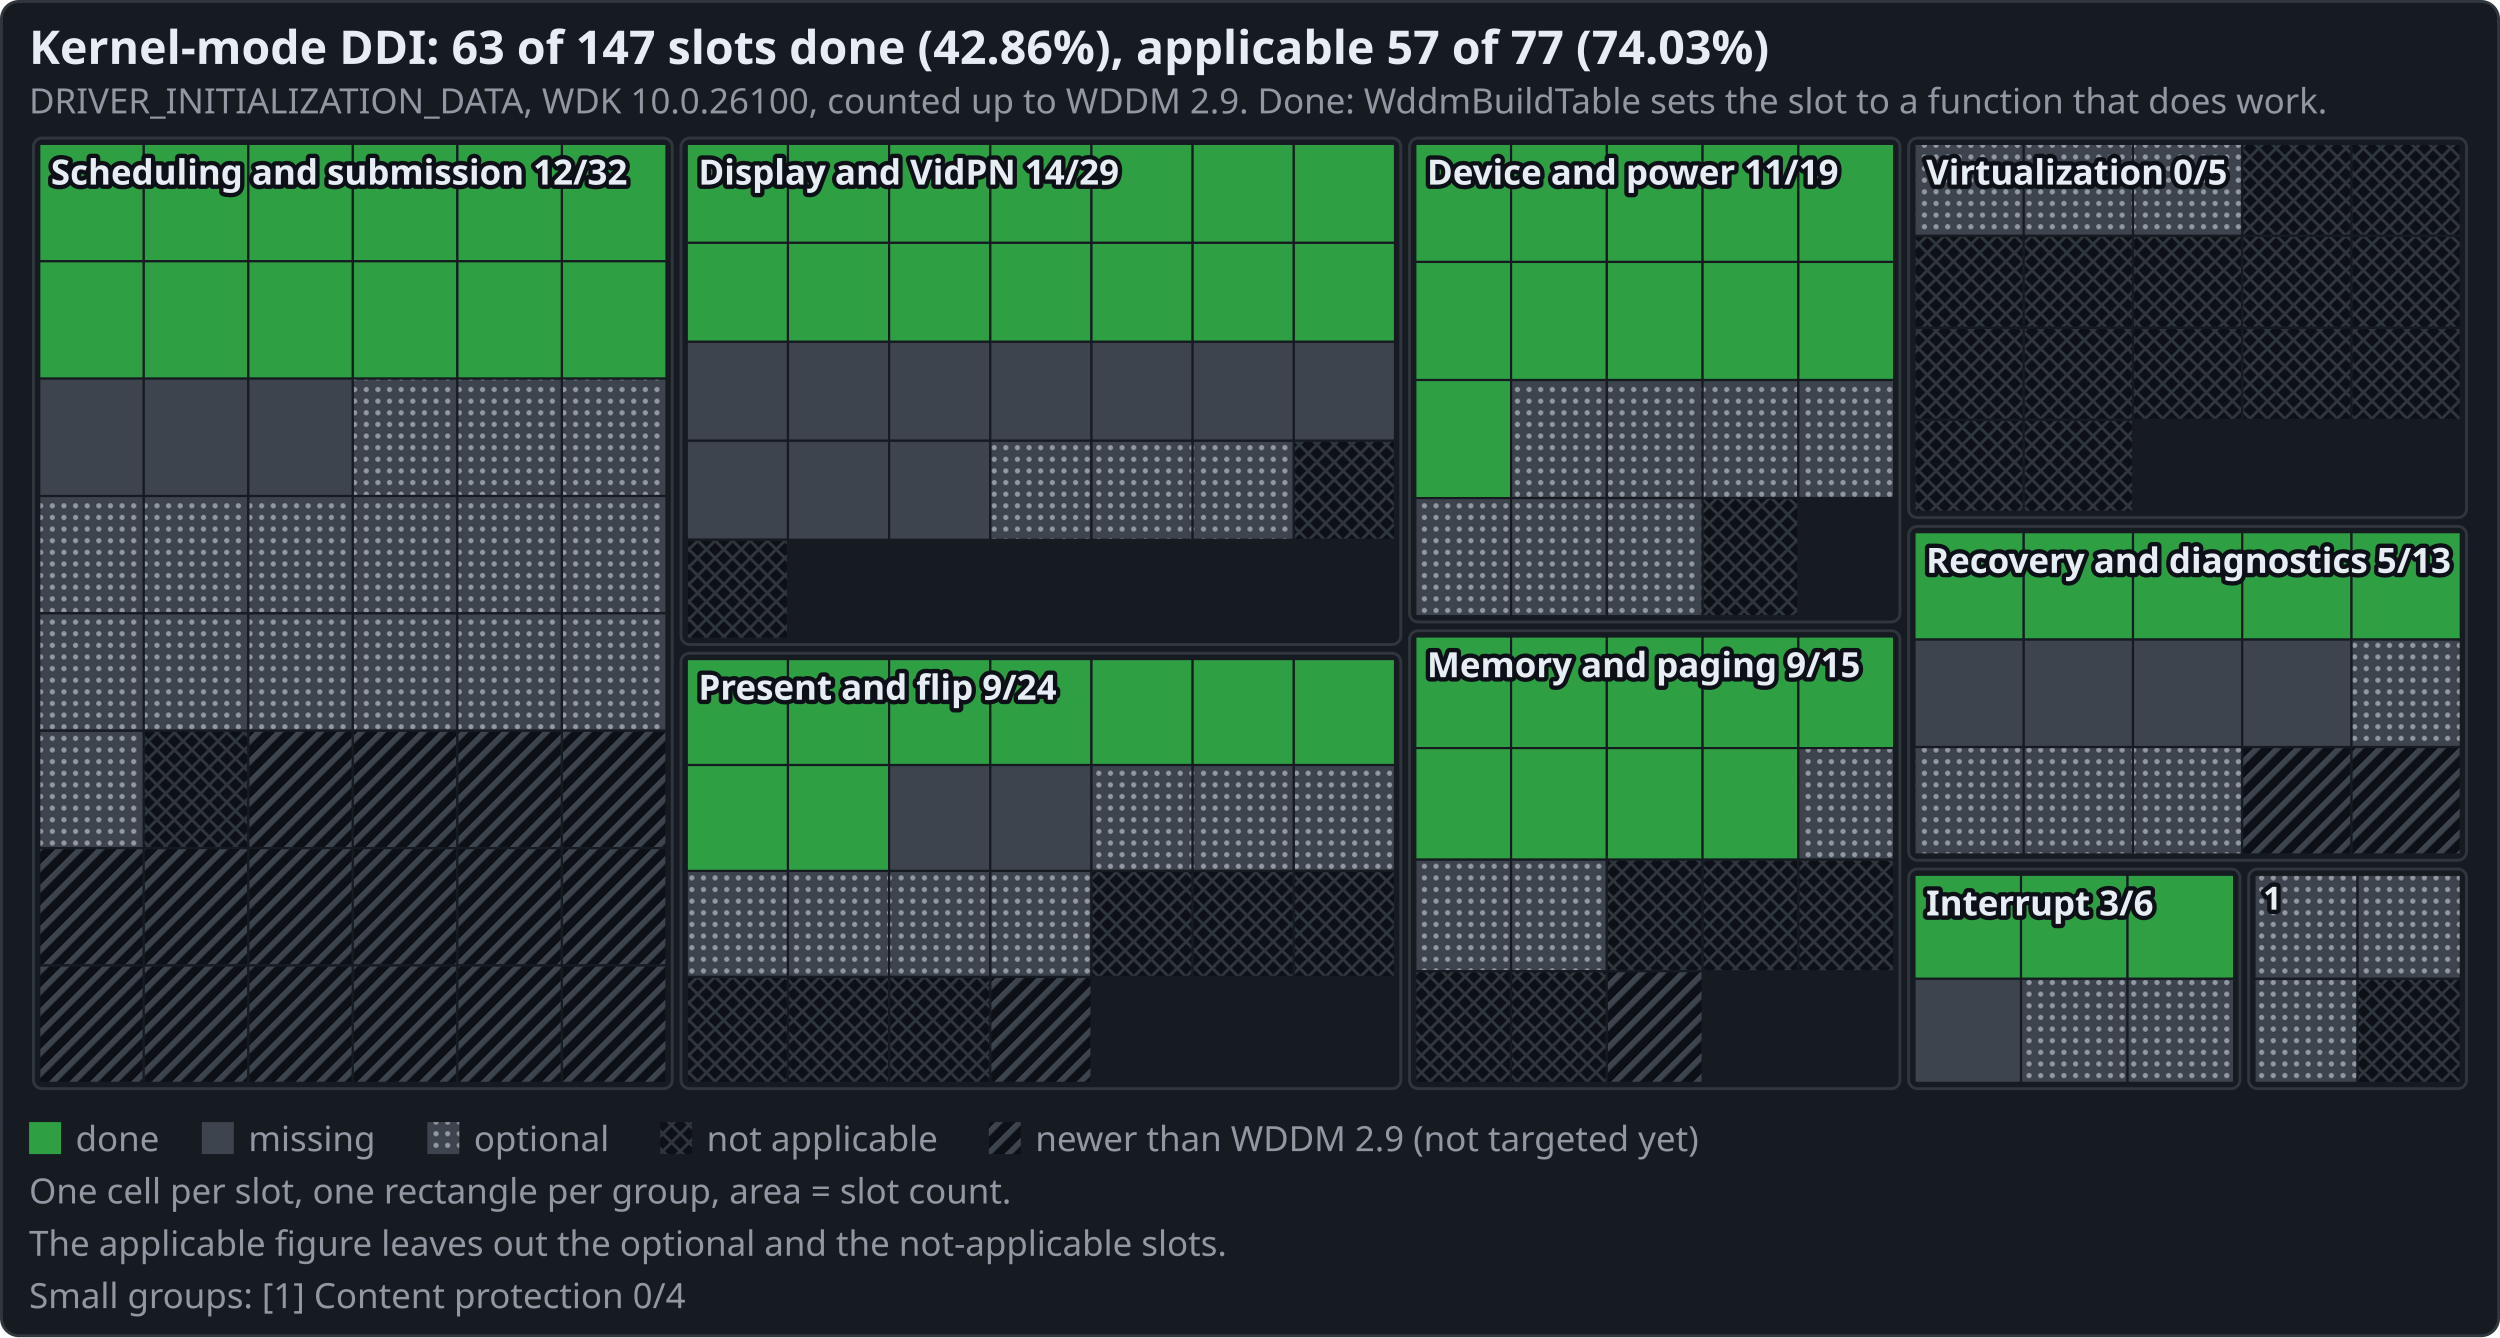
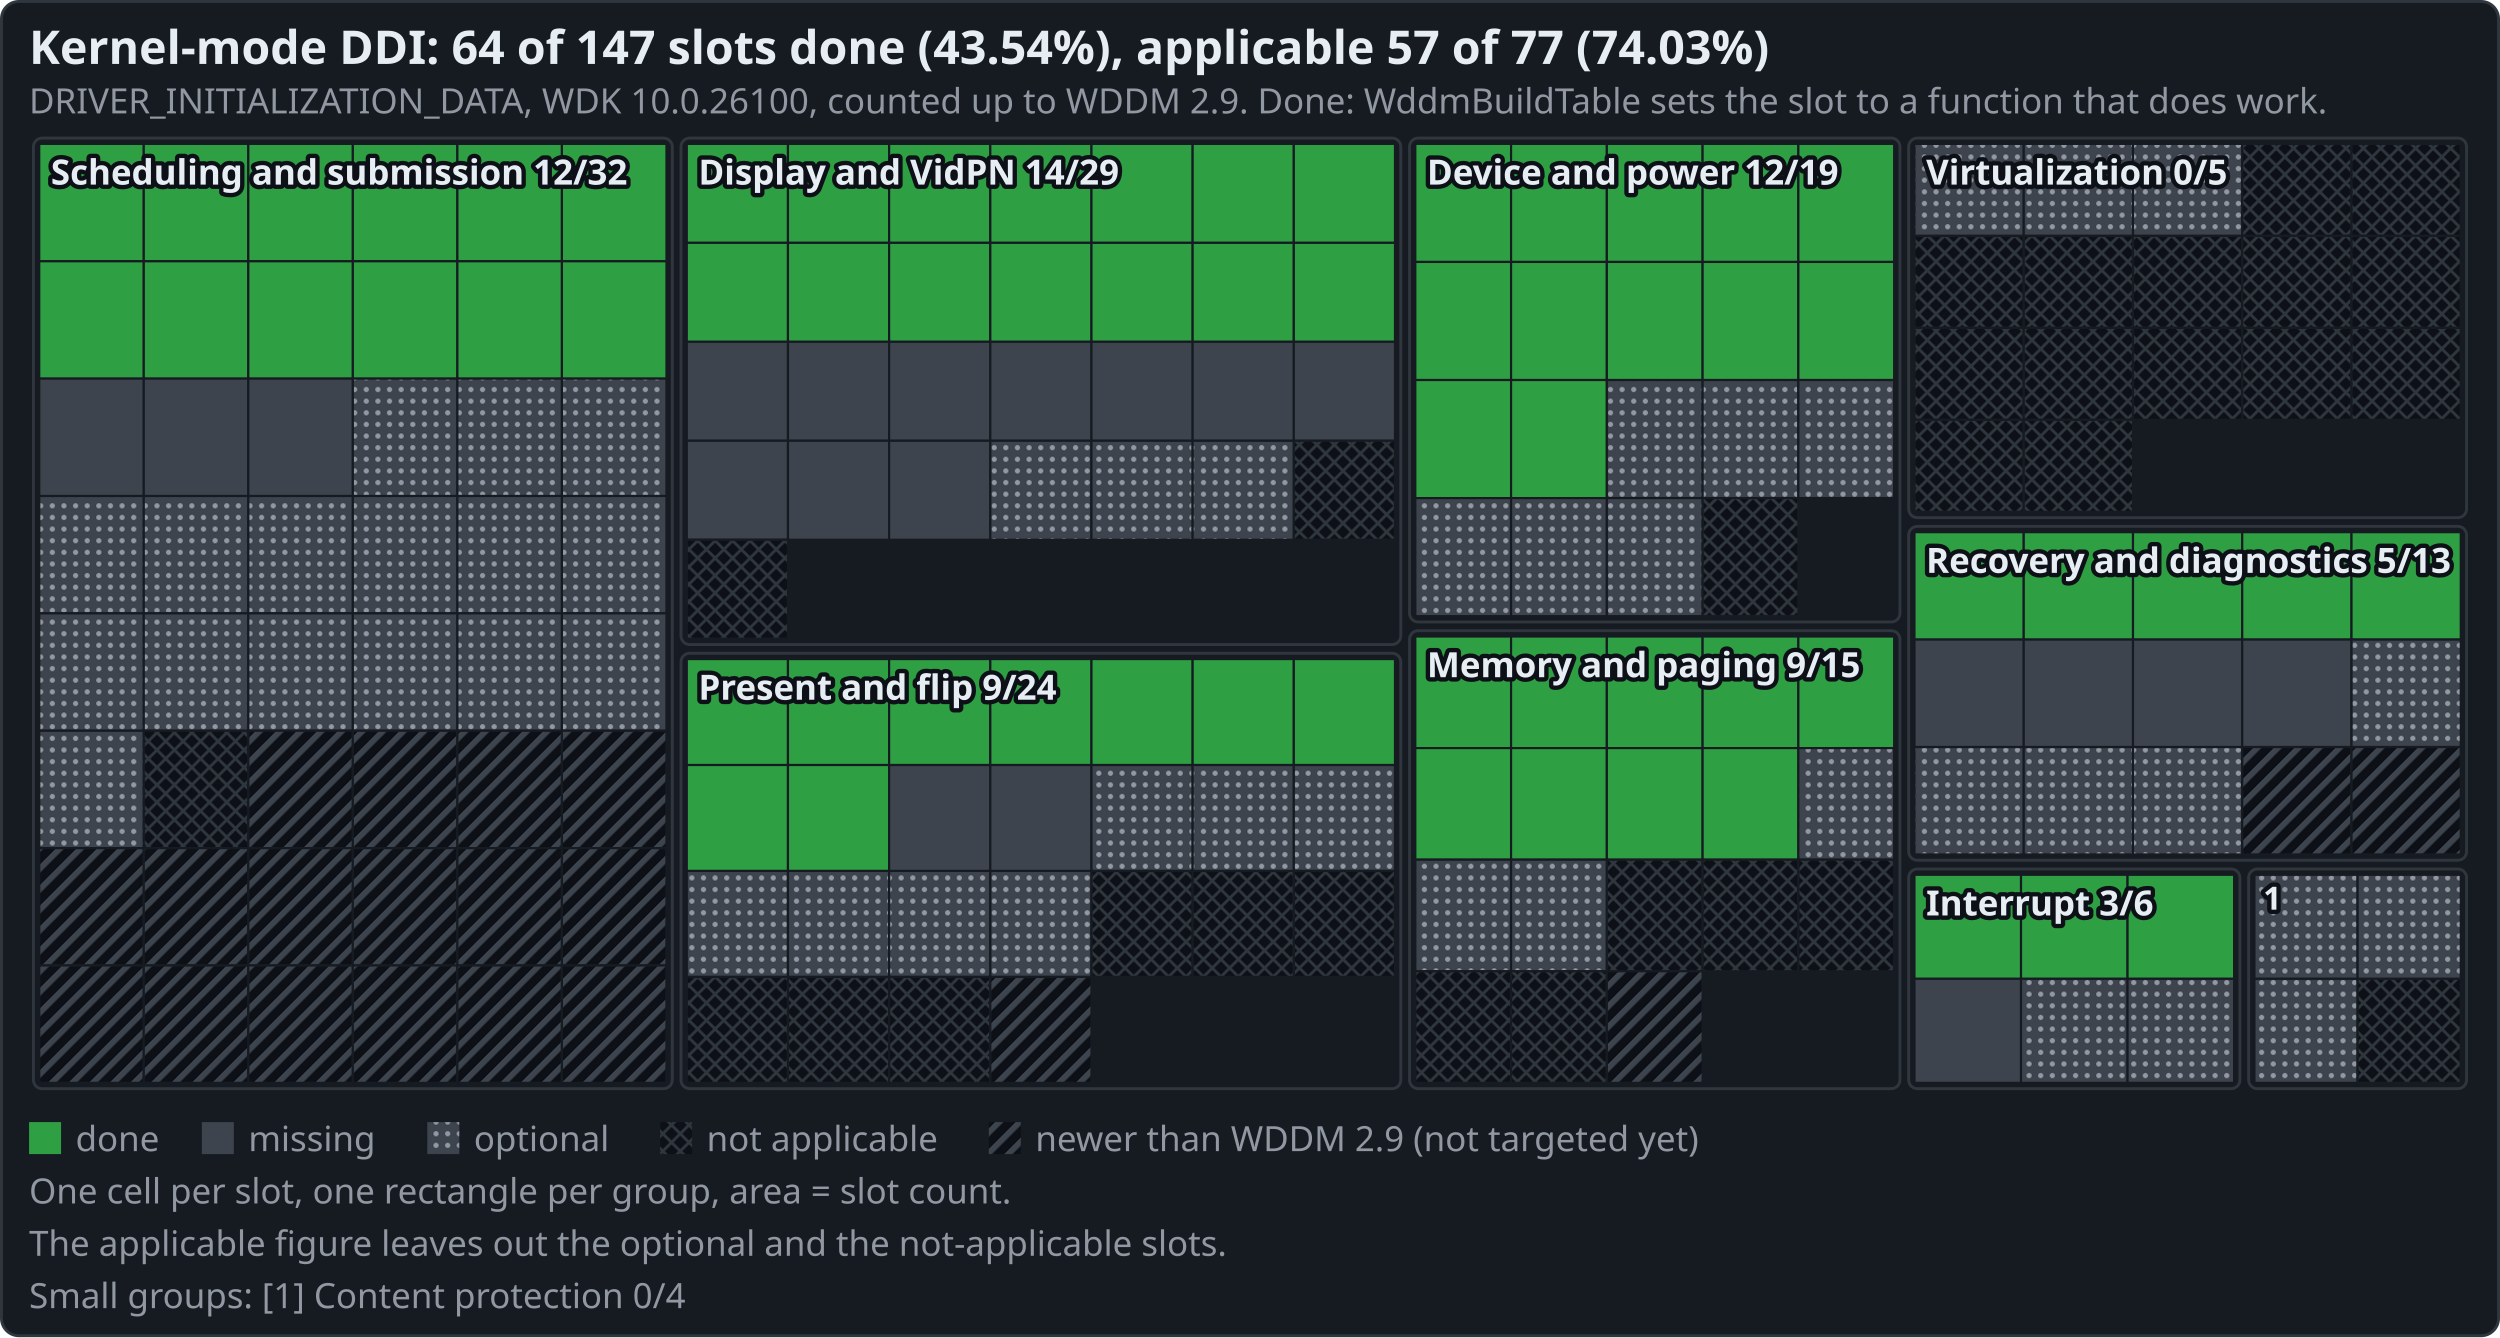
- <svg xmlns="http://www.w3.org/2000/svg" width="860" height="460" viewBox="0 0 860 460" role="img" aria-label="Kernel-mode DDI: 63 of 147 slots done (42.86%), applicable 57 of 77 (74.03%)" font-family="-apple-system,BlinkMacSystemFont,'Segoe UI','Noto Sans',Helvetica,Arial,sans-serif">
+ <svg xmlns="http://www.w3.org/2000/svg" width="860" height="460" viewBox="0 0 860 460" role="img" aria-label="Kernel-mode DDI: 64 of 147 slots done (43.54%), applicable 57 of 77 (74.03%)" font-family="-apple-system,BlinkMacSystemFont,'Segoe UI','Noto Sans',Helvetica,Arial,sans-serif">
  <defs>
    <pattern id="newer" width="5" height="5" patternUnits="userSpaceOnUse" patternTransform="rotate(45)">
      <rect width="5" height="5" fill="#0d1117" />
      <rect width="2" height="5" fill="#3d444d" />
    </pattern>
    <pattern id="optional" width="4" height="4" patternUnits="userSpaceOnUse">
      <rect width="4" height="4" fill="#3d444d" />
      <circle cx="2" cy="2" r="0.9" fill="#9198a1" />
    </pattern>
    <pattern id="na" width="6" height="6" patternUnits="userSpaceOnUse">
      <rect width="6" height="6" fill="#0d1117" />
      <path d="M0 0L6 6M6 0L0 6" stroke="#30363d" stroke-width="1" />
    </pattern>
  </defs>
  <rect x="0.5" y="0.5" width="859" height="459" rx="6" fill="#161b22" stroke="#30363d" />
-   <text x="10" y="22" font-size="16" font-weight="600" fill="#e6edf3">Kernel-mode DDI: 63 of 147 slots done (42.86%), applicable 57 of 77 (74.03%)</text>
+   <text x="10" y="22" font-size="16" font-weight="600" fill="#e6edf3">Kernel-mode DDI: 64 of 147 slots done (43.54%), applicable 57 of 77 (74.03%)</text>
  <text x="10" y="39" font-size="12" fill="#9198a1">DRIVER_INITIALIZATION_DATA, WDK 10.0.26100, counted up to WDDM 2.9. Done: WddmBuildTable sets the slot to a function that does work.</text>
  <rect x="11.5" y="47.5" width="219.76" height="327" rx="3" fill="#161b22" stroke="#30363d" />
  <g>
    <rect x="13.5" y="49.5" width="35.96" height="40.38" fill="#2ea043" stroke="#161b22" stroke-width="0.75" />
    <rect x="49.46" y="49.5" width="35.96" height="40.38" fill="#2ea043" stroke="#161b22" stroke-width="0.75" />
    <rect x="85.42" y="49.5" width="35.96" height="40.38" fill="#2ea043" stroke="#161b22" stroke-width="0.75" />
    <rect x="121.38" y="49.5" width="35.96" height="40.38" fill="#2ea043" stroke="#161b22" stroke-width="0.75" />
    <rect x="157.34" y="49.5" width="35.96" height="40.38" fill="#2ea043" stroke="#161b22" stroke-width="0.75" />
    <rect x="193.3" y="49.5" width="35.96" height="40.38" fill="#2ea043" stroke="#161b22" stroke-width="0.75" />
    <rect x="13.5" y="89.88" width="35.96" height="40.38" fill="#2ea043" stroke="#161b22" stroke-width="0.75" />
    <rect x="49.46" y="89.88" width="35.96" height="40.38" fill="#2ea043" stroke="#161b22" stroke-width="0.75" />
    <rect x="85.42" y="89.88" width="35.96" height="40.38" fill="#2ea043" stroke="#161b22" stroke-width="0.75" />
    <rect x="121.38" y="89.88" width="35.96" height="40.38" fill="#2ea043" stroke="#161b22" stroke-width="0.75" />
    <rect x="157.34" y="89.88" width="35.96" height="40.38" fill="#2ea043" stroke="#161b22" stroke-width="0.75" />
    <rect x="193.3" y="89.88" width="35.96" height="40.38" fill="#2ea043" stroke="#161b22" stroke-width="0.75" />
    <rect x="13.5" y="130.25" width="35.96" height="40.38" fill="#3d444d" stroke="#161b22" stroke-width="0.75" />
    <rect x="49.46" y="130.25" width="35.96" height="40.38" fill="#3d444d" stroke="#161b22" stroke-width="0.75" />
    <rect x="85.42" y="130.25" width="35.96" height="40.38" fill="#3d444d" stroke="#161b22" stroke-width="0.75" />
    <rect x="121.38" y="130.25" width="35.96" height="40.38" fill="url(#optional)" stroke="#161b22" stroke-width="0.75" />
    <rect x="157.34" y="130.25" width="35.96" height="40.38" fill="url(#optional)" stroke="#161b22" stroke-width="0.75" />
    <rect x="193.3" y="130.25" width="35.96" height="40.38" fill="url(#optional)" stroke="#161b22" stroke-width="0.75" />
    <rect x="13.5" y="170.62" width="35.96" height="40.38" fill="url(#optional)" stroke="#161b22" stroke-width="0.75" />
    <rect x="49.46" y="170.62" width="35.96" height="40.38" fill="url(#optional)" stroke="#161b22" stroke-width="0.75" />
    <rect x="85.42" y="170.62" width="35.96" height="40.38" fill="url(#optional)" stroke="#161b22" stroke-width="0.75" />
    <rect x="121.38" y="170.62" width="35.96" height="40.38" fill="url(#optional)" stroke="#161b22" stroke-width="0.75" />
    <rect x="157.34" y="170.62" width="35.96" height="40.38" fill="url(#optional)" stroke="#161b22" stroke-width="0.75" />
    <rect x="193.3" y="170.62" width="35.96" height="40.38" fill="url(#optional)" stroke="#161b22" stroke-width="0.75" />
    <rect x="13.5" y="211" width="35.96" height="40.38" fill="url(#optional)" stroke="#161b22" stroke-width="0.75" />
    <rect x="49.46" y="211" width="35.96" height="40.38" fill="url(#optional)" stroke="#161b22" stroke-width="0.75" />
    <rect x="85.42" y="211" width="35.96" height="40.38" fill="url(#optional)" stroke="#161b22" stroke-width="0.75" />
    <rect x="121.38" y="211" width="35.96" height="40.38" fill="url(#optional)" stroke="#161b22" stroke-width="0.75" />
    <rect x="157.34" y="211" width="35.96" height="40.38" fill="url(#optional)" stroke="#161b22" stroke-width="0.75" />
    <rect x="193.3" y="211" width="35.96" height="40.38" fill="url(#optional)" stroke="#161b22" stroke-width="0.75" />
    <rect x="13.5" y="251.38" width="35.96" height="40.38" fill="url(#optional)" stroke="#161b22" stroke-width="0.75" />
    <rect x="49.46" y="251.38" width="35.96" height="40.38" fill="url(#na)" stroke="#161b22" stroke-width="0.75" />
    <rect x="85.42" y="251.38" width="35.96" height="40.38" fill="url(#newer)" stroke="#161b22" stroke-width="0.75" />
    <rect x="121.38" y="251.38" width="35.96" height="40.38" fill="url(#newer)" stroke="#161b22" stroke-width="0.75" />
    <rect x="157.34" y="251.38" width="35.96" height="40.38" fill="url(#newer)" stroke="#161b22" stroke-width="0.75" />
    <rect x="193.3" y="251.38" width="35.96" height="40.38" fill="url(#newer)" stroke="#161b22" stroke-width="0.75" />
    <rect x="13.5" y="291.75" width="35.96" height="40.38" fill="url(#newer)" stroke="#161b22" stroke-width="0.75" />
    <rect x="49.46" y="291.75" width="35.96" height="40.38" fill="url(#newer)" stroke="#161b22" stroke-width="0.75" />
    <rect x="85.42" y="291.75" width="35.96" height="40.38" fill="url(#newer)" stroke="#161b22" stroke-width="0.75" />
    <rect x="121.38" y="291.75" width="35.96" height="40.38" fill="url(#newer)" stroke="#161b22" stroke-width="0.75" />
    <rect x="157.34" y="291.75" width="35.96" height="40.38" fill="url(#newer)" stroke="#161b22" stroke-width="0.75" />
    <rect x="193.3" y="291.75" width="35.96" height="40.38" fill="url(#newer)" stroke="#161b22" stroke-width="0.75" />
    <rect x="13.5" y="332.12" width="35.96" height="40.38" fill="url(#newer)" stroke="#161b22" stroke-width="0.75" />
    <rect x="49.46" y="332.12" width="35.96" height="40.38" fill="url(#newer)" stroke="#161b22" stroke-width="0.75" />
    <rect x="85.42" y="332.12" width="35.96" height="40.38" fill="url(#newer)" stroke="#161b22" stroke-width="0.75" />
    <rect x="121.38" y="332.12" width="35.96" height="40.38" fill="url(#newer)" stroke="#161b22" stroke-width="0.75" />
    <rect x="157.34" y="332.12" width="35.96" height="40.38" fill="url(#newer)" stroke="#161b22" stroke-width="0.75" />
    <rect x="193.3" y="332.12" width="35.96" height="40.38" fill="url(#newer)" stroke="#161b22" stroke-width="0.75" />
  </g>
  <text x="17.5" y="63.5" font-size="12" font-weight="600" fill="#e6edf3" stroke="#0d1117" stroke-width="3" stroke-linejoin="round" paint-order="stroke">Scheduling and submission 12/32</text>
  <rect x="234.26" y="47.5" width="247.61" height="174.22" rx="3" fill="#161b22" stroke="#30363d" />
  <g>
    <rect x="236.26" y="49.5" width="34.8" height="34.04" fill="#2ea043" stroke="#161b22" stroke-width="0.75" />
    <rect x="271.06" y="49.5" width="34.8" height="34.04" fill="#2ea043" stroke="#161b22" stroke-width="0.75" />
    <rect x="305.86" y="49.5" width="34.8" height="34.04" fill="#2ea043" stroke="#161b22" stroke-width="0.75" />
    <rect x="340.67" y="49.5" width="34.8" height="34.04" fill="#2ea043" stroke="#161b22" stroke-width="0.75" />
    <rect x="375.47" y="49.5" width="34.8" height="34.04" fill="#2ea043" stroke="#161b22" stroke-width="0.75" />
    <rect x="410.27" y="49.5" width="34.8" height="34.04" fill="#2ea043" stroke="#161b22" stroke-width="0.75" />
    <rect x="445.07" y="49.5" width="34.8" height="34.04" fill="#2ea043" stroke="#161b22" stroke-width="0.75" />
    <rect x="236.26" y="83.54" width="34.8" height="34.04" fill="#2ea043" stroke="#161b22" stroke-width="0.75" />
    <rect x="271.06" y="83.54" width="34.8" height="34.04" fill="#2ea043" stroke="#161b22" stroke-width="0.75" />
    <rect x="305.86" y="83.54" width="34.8" height="34.04" fill="#2ea043" stroke="#161b22" stroke-width="0.75" />
    <rect x="340.67" y="83.54" width="34.8" height="34.04" fill="#2ea043" stroke="#161b22" stroke-width="0.75" />
    <rect x="375.47" y="83.54" width="34.8" height="34.04" fill="#2ea043" stroke="#161b22" stroke-width="0.75" />
    <rect x="410.27" y="83.54" width="34.8" height="34.04" fill="#2ea043" stroke="#161b22" stroke-width="0.75" />
    <rect x="445.07" y="83.54" width="34.8" height="34.04" fill="#2ea043" stroke="#161b22" stroke-width="0.75" />
    <rect x="236.26" y="117.59" width="34.8" height="34.04" fill="#3d444d" stroke="#161b22" stroke-width="0.75" />
    <rect x="271.06" y="117.59" width="34.8" height="34.04" fill="#3d444d" stroke="#161b22" stroke-width="0.75" />
    <rect x="305.86" y="117.59" width="34.8" height="34.04" fill="#3d444d" stroke="#161b22" stroke-width="0.75" />
    <rect x="340.67" y="117.59" width="34.8" height="34.04" fill="#3d444d" stroke="#161b22" stroke-width="0.75" />
    <rect x="375.47" y="117.59" width="34.8" height="34.04" fill="#3d444d" stroke="#161b22" stroke-width="0.75" />
    <rect x="410.27" y="117.59" width="34.8" height="34.04" fill="#3d444d" stroke="#161b22" stroke-width="0.75" />
    <rect x="445.07" y="117.59" width="34.8" height="34.04" fill="#3d444d" stroke="#161b22" stroke-width="0.75" />
    <rect x="236.26" y="151.63" width="34.8" height="34.04" fill="#3d444d" stroke="#161b22" stroke-width="0.75" />
    <rect x="271.06" y="151.63" width="34.8" height="34.04" fill="#3d444d" stroke="#161b22" stroke-width="0.75" />
    <rect x="305.86" y="151.63" width="34.8" height="34.04" fill="#3d444d" stroke="#161b22" stroke-width="0.75" />
    <rect x="340.67" y="151.63" width="34.8" height="34.04" fill="url(#optional)" stroke="#161b22" stroke-width="0.75" />
    <rect x="375.47" y="151.63" width="34.8" height="34.04" fill="url(#optional)" stroke="#161b22" stroke-width="0.75" />
    <rect x="410.27" y="151.63" width="34.8" height="34.04" fill="url(#optional)" stroke="#161b22" stroke-width="0.75" />
    <rect x="445.07" y="151.63" width="34.8" height="34.04" fill="url(#na)" stroke="#161b22" stroke-width="0.75" />
    <rect x="236.26" y="185.68" width="34.8" height="34.04" fill="url(#na)" stroke="#161b22" stroke-width="0.75" />
  </g>
  <text x="240.26" y="63.5" font-size="12" font-weight="600" fill="#e6edf3" stroke="#0d1117" stroke-width="3" stroke-linejoin="round" paint-order="stroke">Display and VidPN 14/29</text>
  <rect x="234.26" y="224.72" width="247.61" height="149.78" rx="3" fill="#161b22" stroke="#30363d" />
  <g>
    <rect x="236.26" y="226.72" width="34.8" height="36.44" fill="#2ea043" stroke="#161b22" stroke-width="0.75" />
    <rect x="271.06" y="226.72" width="34.8" height="36.44" fill="#2ea043" stroke="#161b22" stroke-width="0.75" />
    <rect x="305.86" y="226.72" width="34.8" height="36.44" fill="#2ea043" stroke="#161b22" stroke-width="0.75" />
    <rect x="340.67" y="226.72" width="34.8" height="36.44" fill="#2ea043" stroke="#161b22" stroke-width="0.75" />
    <rect x="375.47" y="226.72" width="34.8" height="36.44" fill="#2ea043" stroke="#161b22" stroke-width="0.75" />
    <rect x="410.27" y="226.72" width="34.8" height="36.44" fill="#2ea043" stroke="#161b22" stroke-width="0.75" />
    <rect x="445.07" y="226.72" width="34.8" height="36.44" fill="#2ea043" stroke="#161b22" stroke-width="0.75" />
    <rect x="236.26" y="263.17" width="34.8" height="36.44" fill="#2ea043" stroke="#161b22" stroke-width="0.75" />
    <rect x="271.06" y="263.17" width="34.8" height="36.44" fill="#2ea043" stroke="#161b22" stroke-width="0.75" />
    <rect x="305.86" y="263.17" width="34.8" height="36.44" fill="#3d444d" stroke="#161b22" stroke-width="0.75" />
    <rect x="340.67" y="263.17" width="34.8" height="36.44" fill="#3d444d" stroke="#161b22" stroke-width="0.75" />
    <rect x="375.47" y="263.17" width="34.8" height="36.44" fill="url(#optional)" stroke="#161b22" stroke-width="0.75" />
    <rect x="410.27" y="263.17" width="34.8" height="36.44" fill="url(#optional)" stroke="#161b22" stroke-width="0.75" />
    <rect x="445.07" y="263.17" width="34.8" height="36.44" fill="url(#optional)" stroke="#161b22" stroke-width="0.75" />
    <rect x="236.26" y="299.61" width="34.8" height="36.44" fill="url(#optional)" stroke="#161b22" stroke-width="0.75" />
    <rect x="271.06" y="299.61" width="34.8" height="36.44" fill="url(#optional)" stroke="#161b22" stroke-width="0.75" />
    <rect x="305.86" y="299.61" width="34.8" height="36.44" fill="url(#optional)" stroke="#161b22" stroke-width="0.75" />
    <rect x="340.67" y="299.61" width="34.8" height="36.44" fill="url(#optional)" stroke="#161b22" stroke-width="0.75" />
    <rect x="375.47" y="299.61" width="34.8" height="36.44" fill="url(#na)" stroke="#161b22" stroke-width="0.75" />
    <rect x="410.27" y="299.61" width="34.8" height="36.44" fill="url(#na)" stroke="#161b22" stroke-width="0.75" />
    <rect x="445.07" y="299.61" width="34.8" height="36.44" fill="url(#na)" stroke="#161b22" stroke-width="0.75" />
    <rect x="236.26" y="336.06" width="34.8" height="36.44" fill="url(#na)" stroke="#161b22" stroke-width="0.75" />
    <rect x="271.06" y="336.06" width="34.8" height="36.44" fill="url(#na)" stroke="#161b22" stroke-width="0.75" />
    <rect x="305.86" y="336.06" width="34.8" height="36.44" fill="url(#na)" stroke="#161b22" stroke-width="0.75" />
    <rect x="340.67" y="336.06" width="34.8" height="36.44" fill="url(#newer)" stroke="#161b22" stroke-width="0.75" />
  </g>
  <text x="240.26" y="240.72" font-size="12" font-weight="600" fill="#e6edf3" stroke="#0d1117" stroke-width="3" stroke-linejoin="round" paint-order="stroke">Present and flip 9/24</text>
  <rect x="484.87" y="47.5" width="168.71" height="166.46" rx="3" fill="#161b22" stroke="#30363d" />
  <g>
    <rect x="486.87" y="49.5" width="32.94" height="40.61" fill="#2ea043" stroke="#161b22" stroke-width="0.75" />
    <rect x="519.81" y="49.5" width="32.94" height="40.61" fill="#2ea043" stroke="#161b22" stroke-width="0.75" />
    <rect x="552.76" y="49.5" width="32.94" height="40.61" fill="#2ea043" stroke="#161b22" stroke-width="0.75" />
    <rect x="585.7" y="49.5" width="32.94" height="40.61" fill="#2ea043" stroke="#161b22" stroke-width="0.75" />
    <rect x="618.64" y="49.5" width="32.94" height="40.61" fill="#2ea043" stroke="#161b22" stroke-width="0.75" />
    <rect x="486.87" y="90.11" width="32.94" height="40.61" fill="#2ea043" stroke="#161b22" stroke-width="0.75" />
    <rect x="519.81" y="90.11" width="32.94" height="40.61" fill="#2ea043" stroke="#161b22" stroke-width="0.75" />
    <rect x="552.76" y="90.11" width="32.94" height="40.61" fill="#2ea043" stroke="#161b22" stroke-width="0.75" />
    <rect x="585.7" y="90.11" width="32.94" height="40.61" fill="#2ea043" stroke="#161b22" stroke-width="0.75" />
    <rect x="618.64" y="90.11" width="32.94" height="40.61" fill="#2ea043" stroke="#161b22" stroke-width="0.75" />
    <rect x="486.87" y="130.73" width="32.94" height="40.61" fill="#2ea043" stroke="#161b22" stroke-width="0.75" />
-     <rect x="519.81" y="130.73" width="32.94" height="40.61" fill="url(#optional)" stroke="#161b22" stroke-width="0.75" />
+     <rect x="519.81" y="130.73" width="32.94" height="40.61" fill="#2ea043" stroke="#161b22" stroke-width="0.75" />
    <rect x="552.76" y="130.73" width="32.94" height="40.61" fill="url(#optional)" stroke="#161b22" stroke-width="0.75" />
    <rect x="585.7" y="130.73" width="32.94" height="40.61" fill="url(#optional)" stroke="#161b22" stroke-width="0.75" />
    <rect x="618.64" y="130.73" width="32.94" height="40.61" fill="url(#optional)" stroke="#161b22" stroke-width="0.75" />
    <rect x="486.87" y="171.34" width="32.94" height="40.61" fill="url(#optional)" stroke="#161b22" stroke-width="0.75" />
    <rect x="519.81" y="171.34" width="32.94" height="40.61" fill="url(#optional)" stroke="#161b22" stroke-width="0.75" />
    <rect x="552.76" y="171.34" width="32.94" height="40.61" fill="url(#optional)" stroke="#161b22" stroke-width="0.75" />
    <rect x="585.7" y="171.34" width="32.94" height="40.61" fill="url(#na)" stroke="#161b22" stroke-width="0.75" />
  </g>
-   <text x="490.87" y="63.5" font-size="12" font-weight="600" fill="#e6edf3" stroke="#0d1117" stroke-width="3" stroke-linejoin="round" paint-order="stroke">Device and power 11/19</text>
+   <text x="490.87" y="63.5" font-size="12" font-weight="600" fill="#e6edf3" stroke="#0d1117" stroke-width="3" stroke-linejoin="round" paint-order="stroke">Device and power 12/19</text>
  <rect x="484.87" y="216.96" width="168.71" height="157.54" rx="3" fill="#161b22" stroke="#30363d" />
  <g>
    <rect x="486.87" y="218.96" width="32.94" height="38.39" fill="#2ea043" stroke="#161b22" stroke-width="0.75" />
    <rect x="519.81" y="218.96" width="32.94" height="38.39" fill="#2ea043" stroke="#161b22" stroke-width="0.75" />
    <rect x="552.76" y="218.96" width="32.94" height="38.39" fill="#2ea043" stroke="#161b22" stroke-width="0.75" />
    <rect x="585.7" y="218.96" width="32.94" height="38.39" fill="#2ea043" stroke="#161b22" stroke-width="0.75" />
    <rect x="618.64" y="218.96" width="32.94" height="38.39" fill="#2ea043" stroke="#161b22" stroke-width="0.75" />
    <rect x="486.87" y="257.34" width="32.94" height="38.39" fill="#2ea043" stroke="#161b22" stroke-width="0.75" />
    <rect x="519.81" y="257.34" width="32.94" height="38.39" fill="#2ea043" stroke="#161b22" stroke-width="0.75" />
    <rect x="552.76" y="257.34" width="32.94" height="38.39" fill="#2ea043" stroke="#161b22" stroke-width="0.75" />
    <rect x="585.7" y="257.34" width="32.94" height="38.39" fill="#2ea043" stroke="#161b22" stroke-width="0.75" />
    <rect x="618.64" y="257.34" width="32.94" height="38.39" fill="url(#optional)" stroke="#161b22" stroke-width="0.75" />
    <rect x="486.87" y="295.73" width="32.94" height="38.39" fill="url(#optional)" stroke="#161b22" stroke-width="0.75" />
    <rect x="519.81" y="295.73" width="32.94" height="38.39" fill="url(#optional)" stroke="#161b22" stroke-width="0.75" />
    <rect x="552.76" y="295.73" width="32.94" height="38.39" fill="url(#na)" stroke="#161b22" stroke-width="0.75" />
    <rect x="585.7" y="295.73" width="32.94" height="38.39" fill="url(#na)" stroke="#161b22" stroke-width="0.75" />
    <rect x="618.64" y="295.73" width="32.94" height="38.39" fill="url(#na)" stroke="#161b22" stroke-width="0.75" />
    <rect x="486.87" y="334.11" width="32.94" height="38.39" fill="url(#na)" stroke="#161b22" stroke-width="0.75" />
    <rect x="519.81" y="334.11" width="32.94" height="38.39" fill="url(#na)" stroke="#161b22" stroke-width="0.75" />
    <rect x="552.76" y="334.11" width="32.94" height="38.39" fill="url(#newer)" stroke="#161b22" stroke-width="0.75" />
  </g>
  <text x="490.87" y="232.96" font-size="12" font-weight="600" fill="#e6edf3" stroke="#0d1117" stroke-width="3" stroke-linejoin="round" paint-order="stroke">Memory and paging 9/15</text>
  <rect x="656.58" y="47.5" width="191.92" height="130.57" rx="3" fill="#161b22" stroke="#30363d" />
  <g>
    <rect x="658.58" y="49.5" width="37.58" height="31.64" fill="url(#optional)" stroke="#161b22" stroke-width="0.75" />
    <rect x="696.17" y="49.5" width="37.58" height="31.64" fill="url(#optional)" stroke="#161b22" stroke-width="0.75" />
    <rect x="733.75" y="49.5" width="37.58" height="31.64" fill="url(#optional)" stroke="#161b22" stroke-width="0.75" />
    <rect x="771.33" y="49.5" width="37.58" height="31.64" fill="url(#na)" stroke="#161b22" stroke-width="0.75" />
    <rect x="808.92" y="49.5" width="37.58" height="31.64" fill="url(#na)" stroke="#161b22" stroke-width="0.75" />
    <rect x="658.58" y="81.14" width="37.58" height="31.64" fill="url(#na)" stroke="#161b22" stroke-width="0.75" />
    <rect x="696.17" y="81.14" width="37.58" height="31.64" fill="url(#na)" stroke="#161b22" stroke-width="0.75" />
    <rect x="733.75" y="81.14" width="37.58" height="31.64" fill="url(#na)" stroke="#161b22" stroke-width="0.75" />
    <rect x="771.33" y="81.14" width="37.58" height="31.64" fill="url(#na)" stroke="#161b22" stroke-width="0.75" />
    <rect x="808.92" y="81.14" width="37.58" height="31.64" fill="url(#na)" stroke="#161b22" stroke-width="0.75" />
    <rect x="658.58" y="112.79" width="37.58" height="31.64" fill="url(#na)" stroke="#161b22" stroke-width="0.75" />
    <rect x="696.17" y="112.79" width="37.58" height="31.64" fill="url(#na)" stroke="#161b22" stroke-width="0.75" />
    <rect x="733.75" y="112.79" width="37.58" height="31.64" fill="url(#na)" stroke="#161b22" stroke-width="0.75" />
    <rect x="771.33" y="112.79" width="37.58" height="31.64" fill="url(#na)" stroke="#161b22" stroke-width="0.75" />
    <rect x="808.92" y="112.79" width="37.58" height="31.64" fill="url(#na)" stroke="#161b22" stroke-width="0.75" />
    <rect x="658.58" y="144.43" width="37.58" height="31.64" fill="url(#na)" stroke="#161b22" stroke-width="0.75" />
    <rect x="696.17" y="144.43" width="37.58" height="31.64" fill="url(#na)" stroke="#161b22" stroke-width="0.75" />
  </g>
  <text x="662.58" y="63.5" font-size="12" font-weight="600" fill="#e6edf3" stroke="#0d1117" stroke-width="3" stroke-linejoin="round" paint-order="stroke">Virtualization 0/5</text>
  <rect x="656.58" y="181.07" width="191.92" height="114.86" rx="3" fill="#161b22" stroke="#30363d" />
  <g>
    <rect x="658.58" y="183.07" width="37.58" height="36.95" fill="#2ea043" stroke="#161b22" stroke-width="0.75" />
    <rect x="696.17" y="183.07" width="37.58" height="36.95" fill="#2ea043" stroke="#161b22" stroke-width="0.75" />
    <rect x="733.75" y="183.07" width="37.58" height="36.95" fill="#2ea043" stroke="#161b22" stroke-width="0.75" />
    <rect x="771.33" y="183.07" width="37.58" height="36.95" fill="#2ea043" stroke="#161b22" stroke-width="0.75" />
    <rect x="808.92" y="183.07" width="37.58" height="36.95" fill="#2ea043" stroke="#161b22" stroke-width="0.75" />
    <rect x="658.58" y="220.02" width="37.58" height="36.95" fill="#3d444d" stroke="#161b22" stroke-width="0.75" />
    <rect x="696.17" y="220.02" width="37.58" height="36.95" fill="#3d444d" stroke="#161b22" stroke-width="0.75" />
    <rect x="733.75" y="220.02" width="37.58" height="36.95" fill="#3d444d" stroke="#161b22" stroke-width="0.75" />
    <rect x="771.33" y="220.02" width="37.58" height="36.95" fill="#3d444d" stroke="#161b22" stroke-width="0.75" />
    <rect x="808.92" y="220.02" width="37.58" height="36.95" fill="url(#optional)" stroke="#161b22" stroke-width="0.75" />
    <rect x="658.58" y="256.98" width="37.58" height="36.95" fill="url(#optional)" stroke="#161b22" stroke-width="0.75" />
    <rect x="696.17" y="256.98" width="37.58" height="36.95" fill="url(#optional)" stroke="#161b22" stroke-width="0.75" />
    <rect x="733.75" y="256.98" width="37.58" height="36.95" fill="url(#optional)" stroke="#161b22" stroke-width="0.75" />
    <rect x="771.33" y="256.98" width="37.58" height="36.95" fill="url(#newer)" stroke="#161b22" stroke-width="0.75" />
    <rect x="808.92" y="256.98" width="37.58" height="36.95" fill="url(#newer)" stroke="#161b22" stroke-width="0.75" />
  </g>
  <text x="662.58" y="197.07" font-size="12" font-weight="600" fill="#e6edf3" stroke="#0d1117" stroke-width="3" stroke-linejoin="round" paint-order="stroke">Recovery and diagnostics 5/13</text>
  <rect x="656.58" y="298.93" width="113.95" height="75.57" rx="3" fill="#161b22" stroke="#30363d" />
  <g>
    <rect x="658.58" y="300.93" width="36.65" height="35.79" fill="#2ea043" stroke="#161b22" stroke-width="0.75" />
    <rect x="695.23" y="300.93" width="36.65" height="35.79" fill="#2ea043" stroke="#161b22" stroke-width="0.75" />
    <rect x="731.88" y="300.93" width="36.65" height="35.79" fill="#2ea043" stroke="#161b22" stroke-width="0.75" />
    <rect x="658.58" y="336.71" width="36.65" height="35.79" fill="#3d444d" stroke="#161b22" stroke-width="0.75" />
    <rect x="695.23" y="336.71" width="36.65" height="35.79" fill="url(#optional)" stroke="#161b22" stroke-width="0.75" />
    <rect x="731.88" y="336.71" width="36.65" height="35.79" fill="url(#optional)" stroke="#161b22" stroke-width="0.75" />
  </g>
  <text x="662.58" y="314.93" font-size="12" font-weight="600" fill="#e6edf3" stroke="#0d1117" stroke-width="3" stroke-linejoin="round" paint-order="stroke">Interrupt 3/6</text>
  <rect x="773.53" y="298.93" width="74.97" height="75.57" rx="3" fill="#161b22" stroke="#30363d" />
  <g>
    <rect x="775.53" y="300.93" width="35.48" height="35.79" fill="url(#optional)" stroke="#161b22" stroke-width="0.75" />
    <rect x="811.02" y="300.93" width="35.48" height="35.79" fill="url(#optional)" stroke="#161b22" stroke-width="0.75" />
    <rect x="775.53" y="336.71" width="35.48" height="35.79" fill="url(#optional)" stroke="#161b22" stroke-width="0.75" />
    <rect x="811.02" y="336.71" width="35.48" height="35.79" fill="url(#na)" stroke="#161b22" stroke-width="0.75" />
  </g>
  <text x="778.53" y="312.93" font-size="11" font-weight="600" fill="#e6edf3" stroke="#0d1117" stroke-width="3" stroke-linejoin="round" paint-order="stroke">1</text>
  <rect x="10" y="386" width="11" height="11" fill="#2ea043" />
  <text x="26" y="396" font-size="12" fill="#9198a1">done</text>
  <rect x="69.44" y="386" width="11" height="11" fill="#3d444d" />
  <text x="85.44" y="396" font-size="12" fill="#9198a1">missing</text>
  <rect x="147" y="386" width="11" height="11" fill="url(#optional)" />
  <text x="163" y="396" font-size="12" fill="#9198a1">optional</text>
  <rect x="227.08" y="386" width="11" height="11" fill="url(#na)" />
  <text x="243.08" y="396" font-size="12" fill="#9198a1">not applicable</text>
  <rect x="340.16" y="386" width="11" height="11" fill="url(#newer)" />
  <text x="356.16" y="396" font-size="12" fill="#9198a1">newer than WDDM 2.9 (not targeted yet)</text>
  <text x="10" y="414" font-size="12" fill="#9198a1">One cell per slot, one rectangle per group, area = slot count.</text>
  <text x="10" y="432" font-size="12" fill="#9198a1">The applicable figure leaves out the optional and the not-applicable slots.</text>
  <text x="10" y="450" font-size="12" fill="#9198a1">Small groups: [1] Content protection 0/4</text>
</svg>
